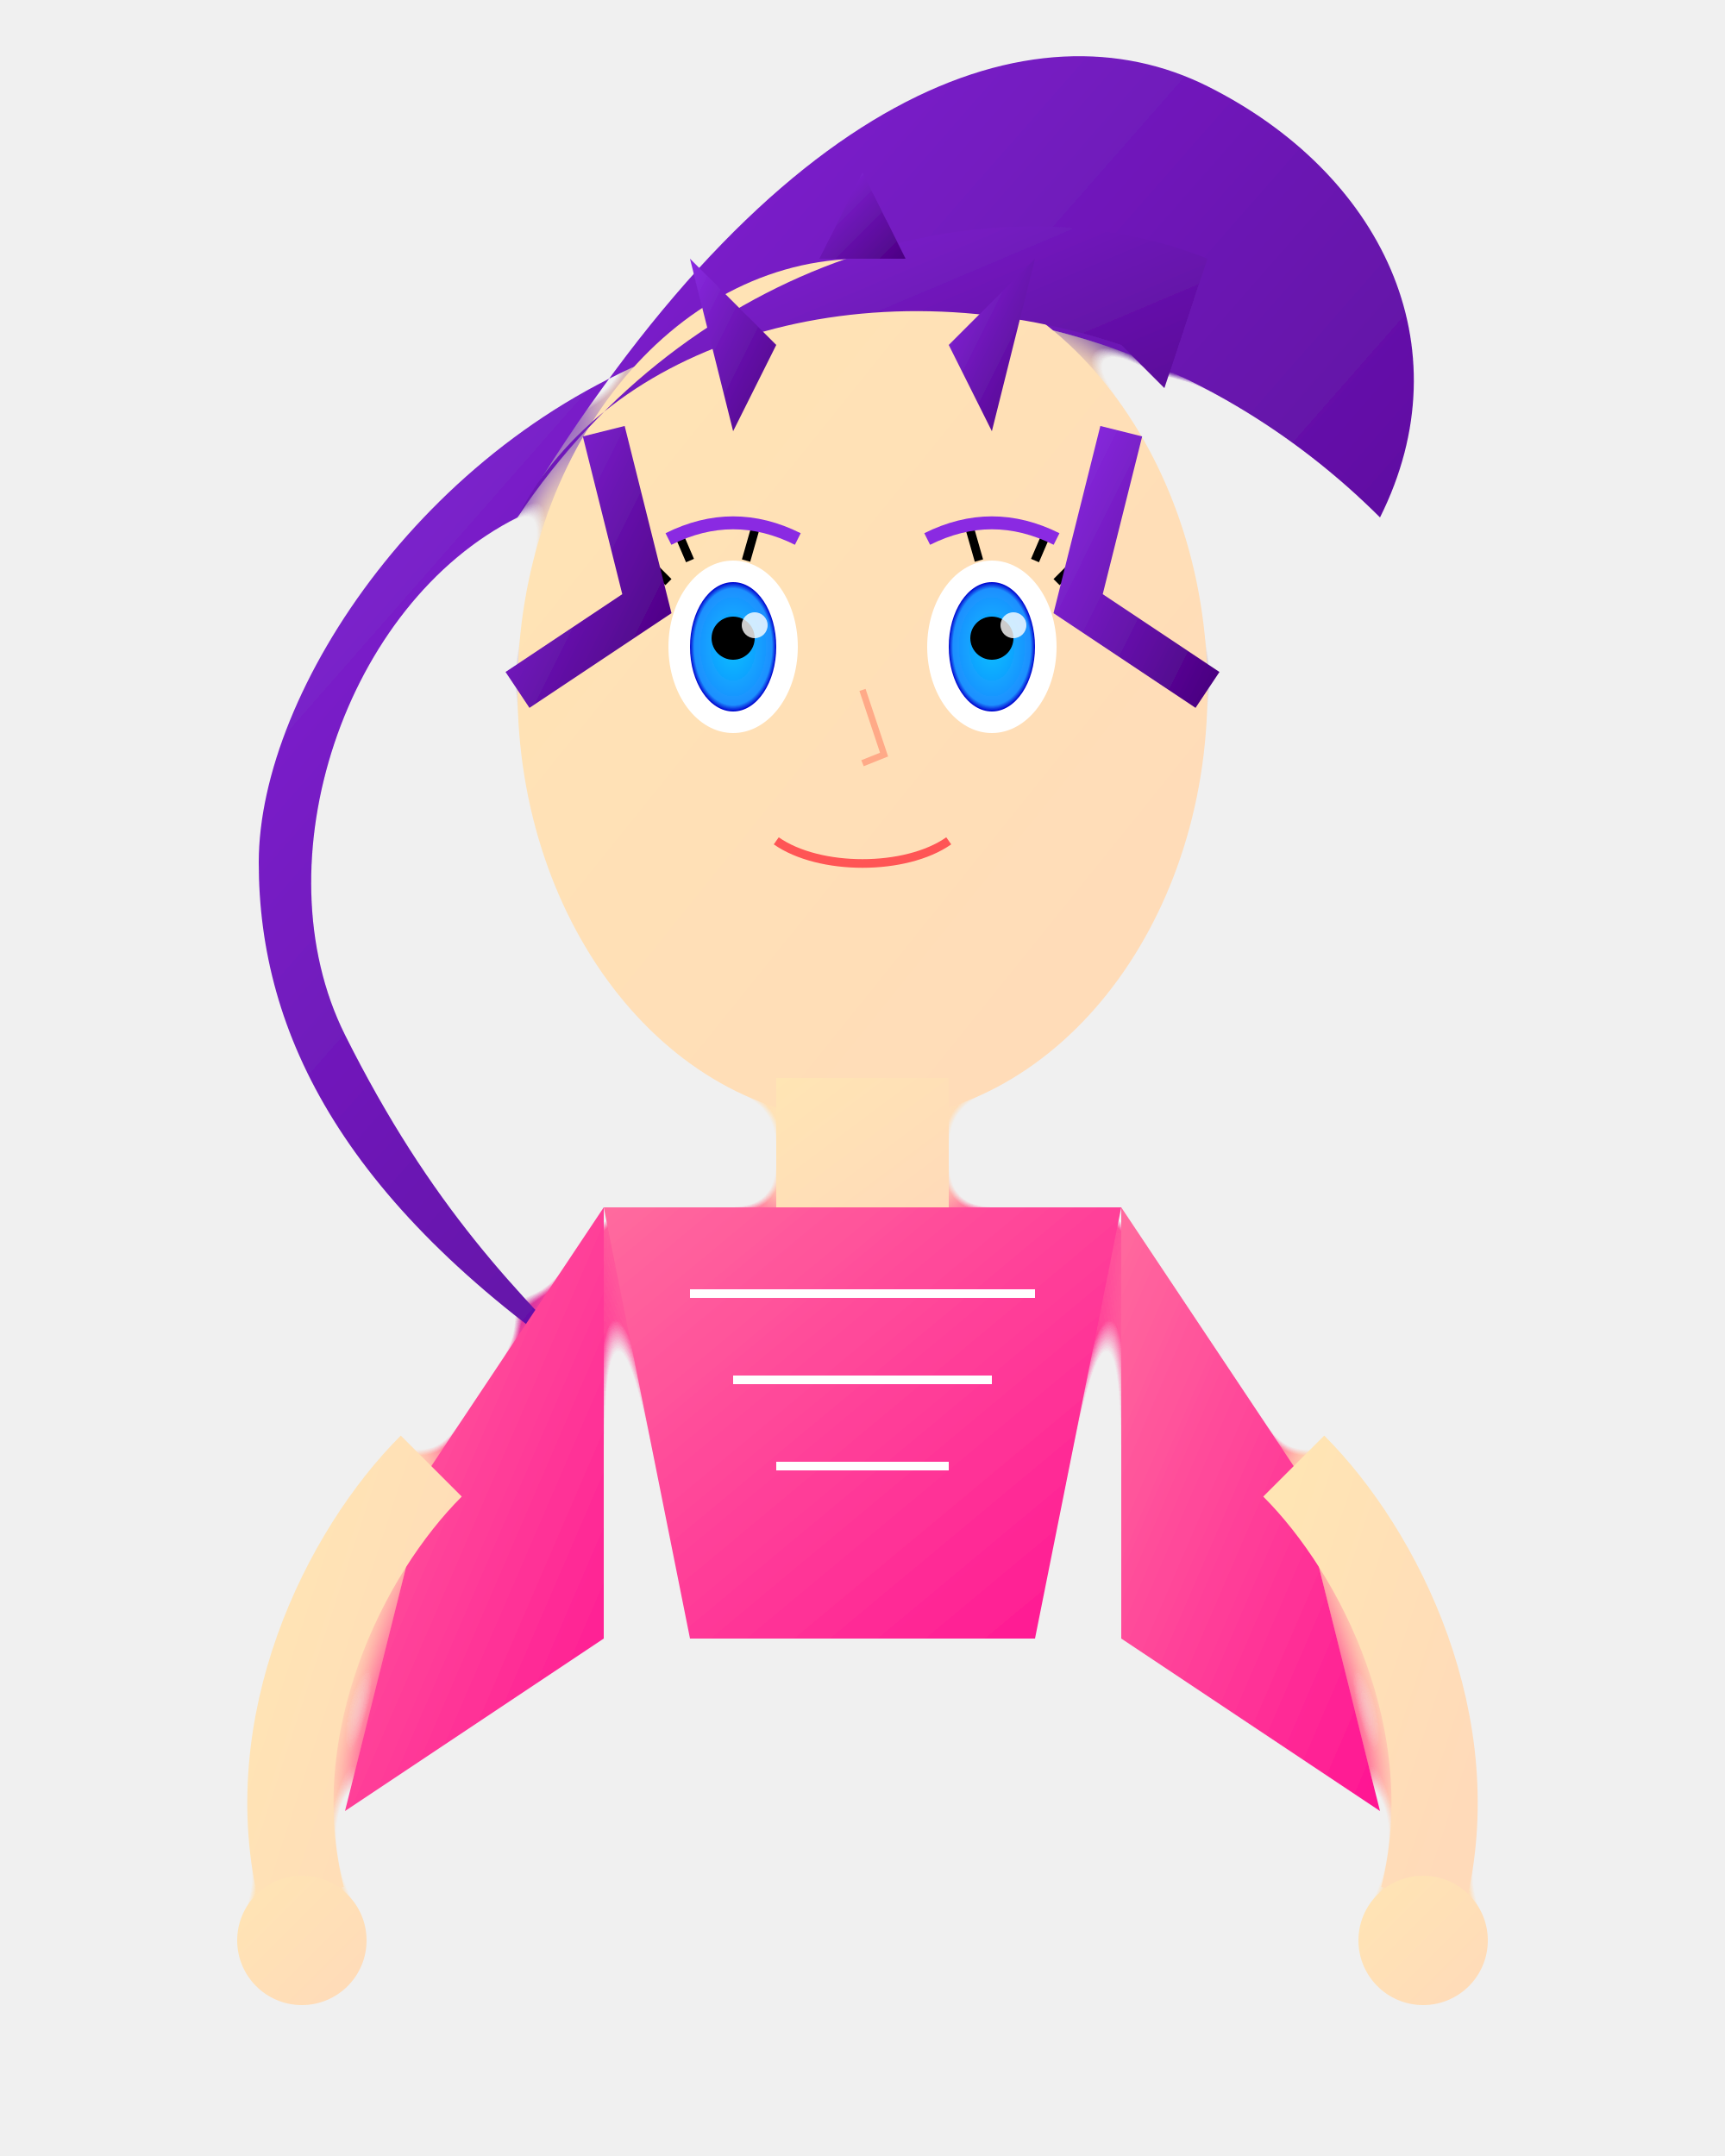
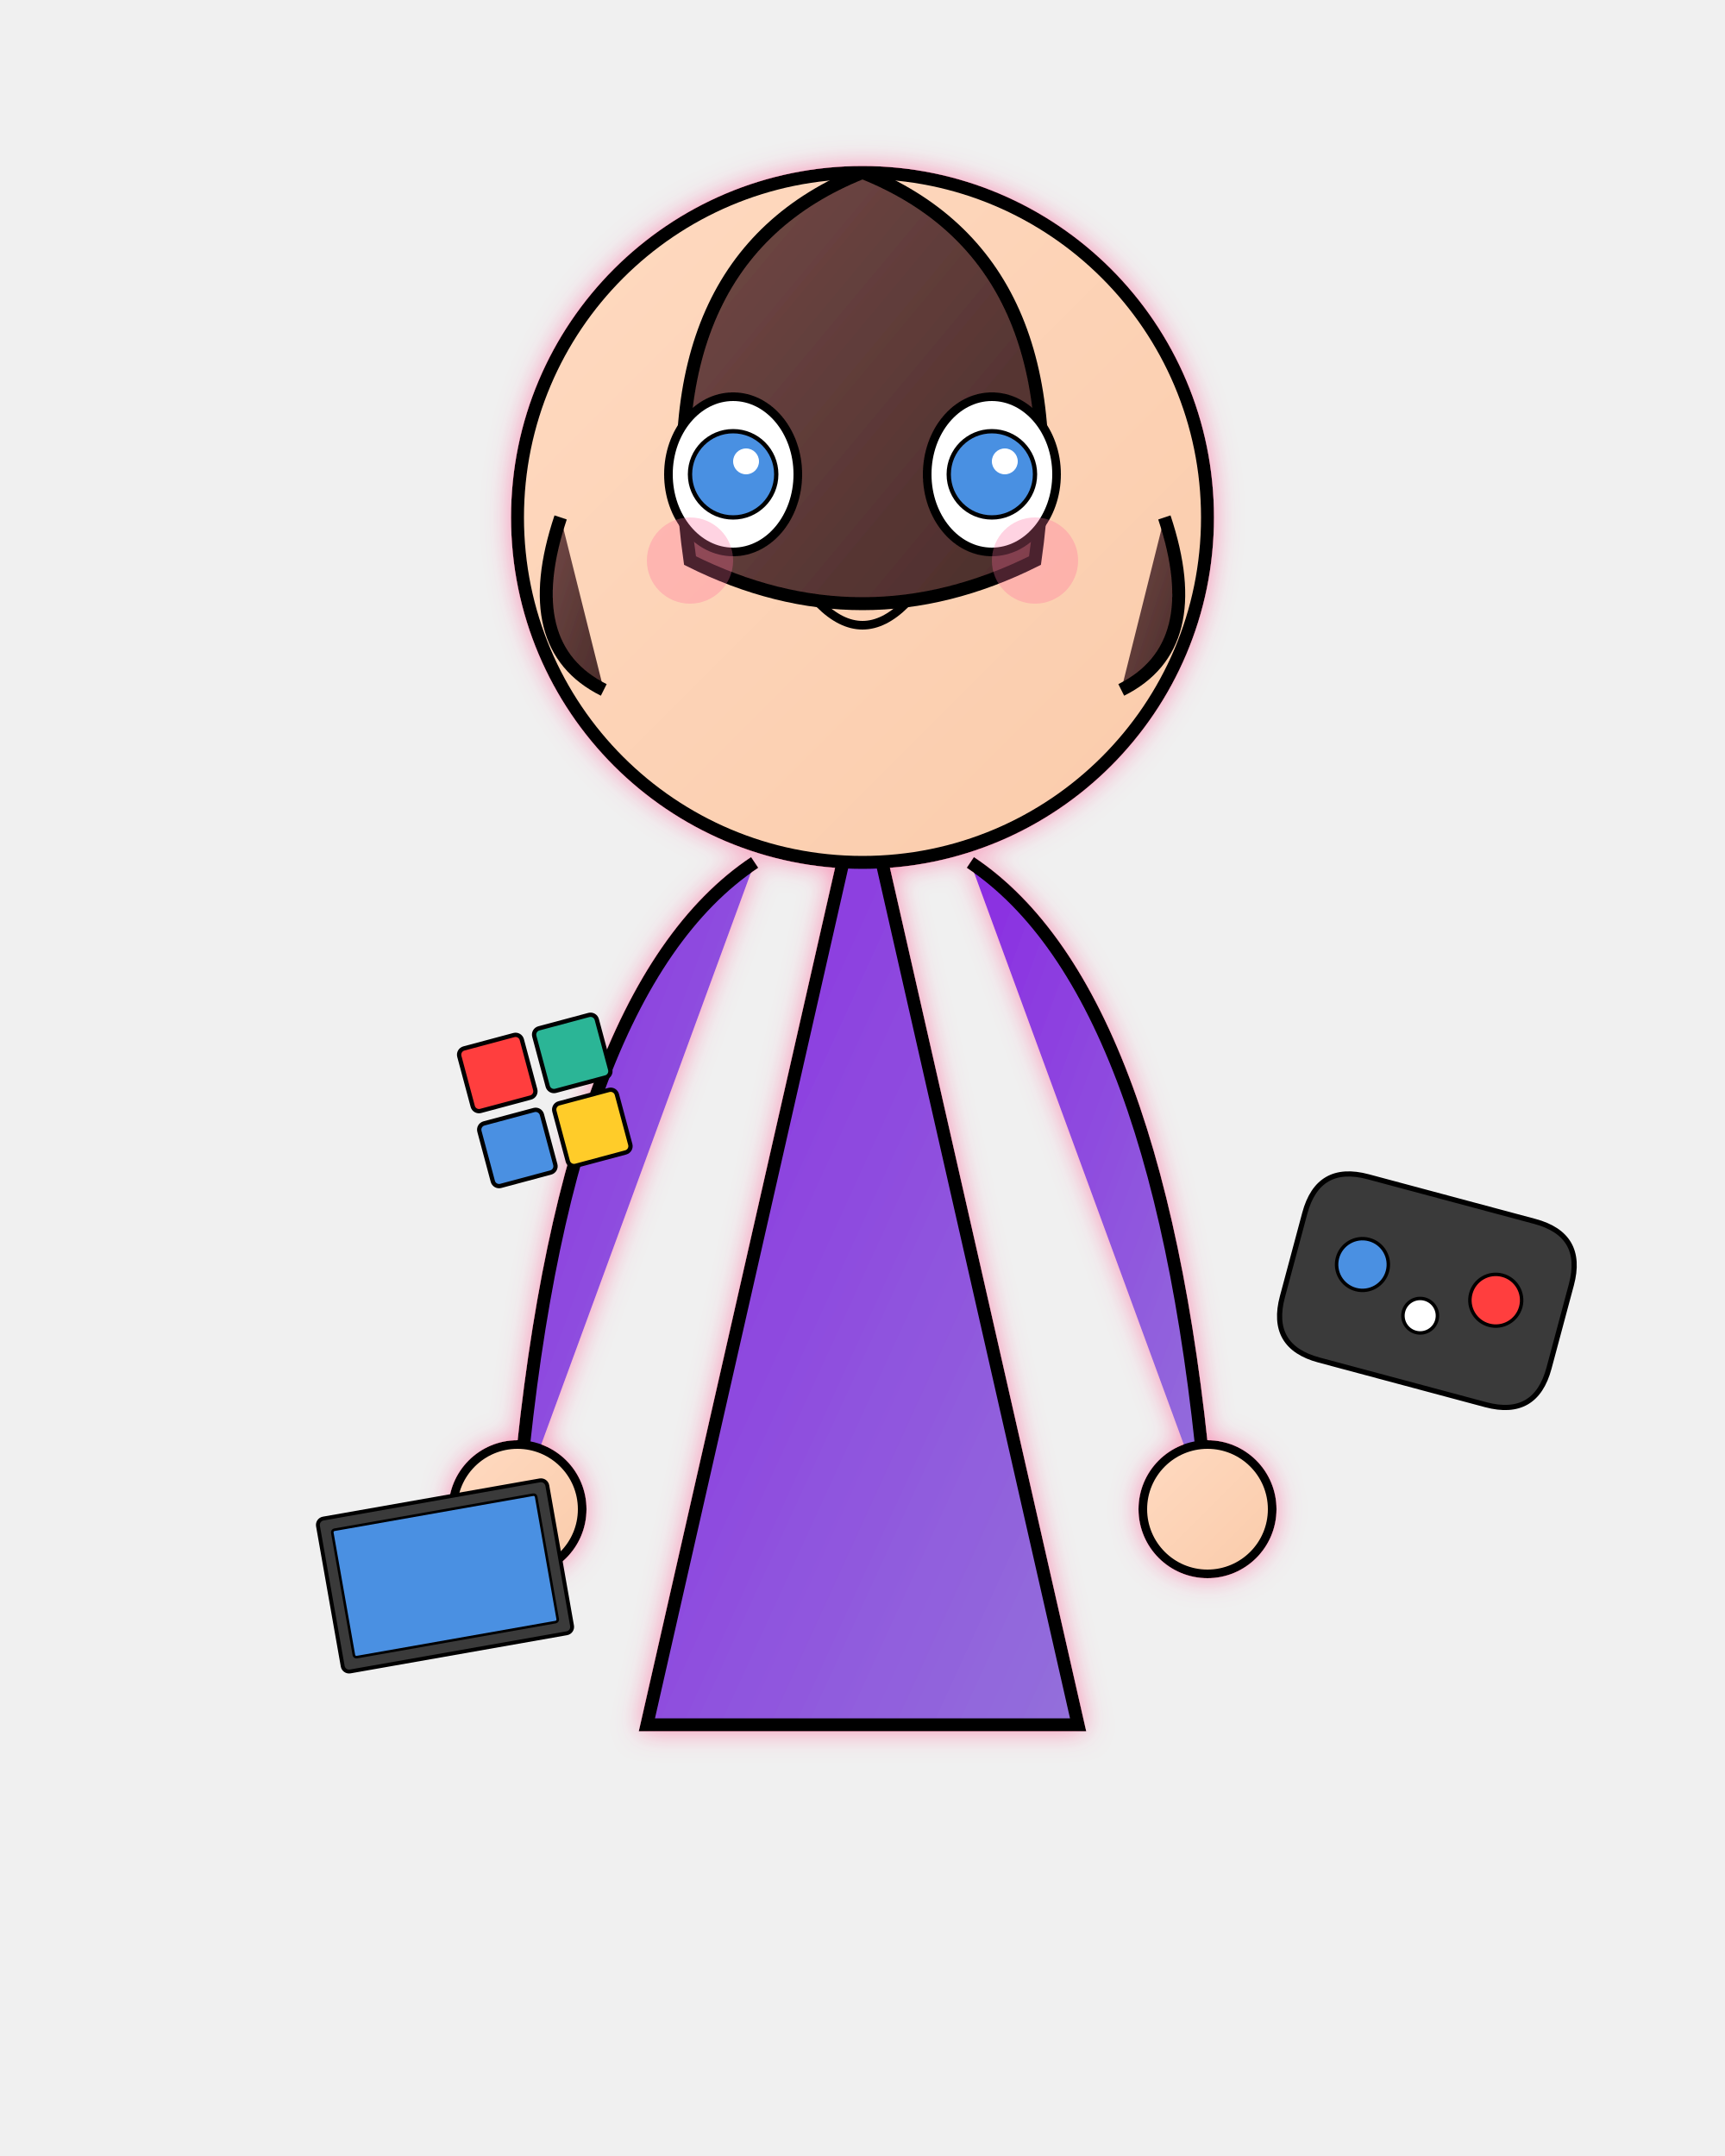
- <svg xmlns="http://www.w3.org/2000/svg" width="400" height="500" viewBox="0 0 400 500">
+ <svg xmlns="http://www.w3.org/2000/svg" width="400" height="500" viewBox="0 0 400 500" fill="none">
  <defs>
-     <linearGradient id="hair-gradient" x1="0%" y1="0%" x2="100%" y2="100%">
+     <filter id="glow" x="-20%" y="-20%" width="140%" height="140%">
+       <feGaussianBlur stdDeviation="3" result="blur" />
+       <feFlood flood-color="#ff6b9e" flood-opacity="0.7" result="color" />
+       <feComposite in="color" in2="blur" operator="in" result="shadowBlur" />
+       <feComposite in="SourceGraphic" in2="shadowBlur" operator="over" />
+     </filter>
+     <linearGradient id="hairGrad" x1="0" y1="0" x2="1" y2="1">
+       <stop offset="0%" stop-color="#734A47" />
+       <stop offset="100%" stop-color="#4A2C2A" />
+     </linearGradient>
+     <linearGradient id="skinGrad" x1="0" y1="0" x2="1" y2="1">
+       <stop offset="0%" stop-color="#FFDAC1" />
+       <stop offset="100%" stop-color="#FACBAA" />
+     </linearGradient>
+     <linearGradient id="outfitGrad" x1="0" y1="0" x2="1" y2="1">
      <stop offset="0%" stop-color="#8a2be2" />
-       <stop offset="100%" stop-color="#4B0082" />
+       <stop offset="100%" stop-color="#9370DB" />
    </linearGradient>
-     <linearGradient id="skin-gradient" x1="0%" y1="0%" x2="100%" y2="100%">
-       <stop offset="0%" stop-color="#FFE5B4" />
-       <stop offset="100%" stop-color="#FFDAB9" />
-     </linearGradient>
-     <radialGradient id="eye-gradient" cx="50%" cy="50%" r="50%" fx="50%" fy="50%">
-       <stop offset="0%" stop-color="#00BFFF" />
-       <stop offset="90%" stop-color="#1E90FF" />
-       <stop offset="100%" stop-color="#0000CD" />
-     </radialGradient>
-     <linearGradient id="clothing-gradient" x1="0%" y1="0%" x2="100%" y2="100%">
-       <stop offset="0%" stop-color="#FF6B9E" />
-       <stop offset="100%" stop-color="#FF1493" />
-     </linearGradient>
-     <filter id="character-glow" x="-20%" y="-20%" width="140%" height="140%">
-       <feGaussianBlur in="SourceGraphic" stdDeviation="5" result="blur" />
-       <feColorMatrix in="blur" mode="matrix" values="         1 0 0 0 0         0 1 0 0 0         0 0 1 0 0         0 0 0 10 -5" result="glow" />
-       <feComposite in="SourceGraphic" in2="glow" operator="over" />
-     </filter>
  </defs>
-   <g filter="url(#character-glow)">
-     <path d="M120,120 C80,140 60,200 80,240 C100,280 120,300 140,320 C80,280 60,240 60,200 C60,160 100,100 160,80 C220,60 280,80 320,120 C340,80 320,40 280,20 C240,0 180,20 120,120 Z" fill="url(#hair-gradient)" />
-     <ellipse cx="200" cy="160" rx="80" ry="100" fill="url(#skin-gradient)" />
-     <g>
-       <ellipse cx="170" cy="150" rx="15" ry="20" fill="white" />
-       <ellipse cx="170" cy="150" rx="10" ry="15" fill="url(#eye-gradient)" />
-       <circle cx="170" cy="148" r="5" fill="#000" />
-       <circle cx="175" cy="145" r="3" fill="white" opacity="0.8" />
-       <ellipse cx="230" cy="150" rx="15" ry="20" fill="white" />
-       <ellipse cx="230" cy="150" rx="10" ry="15" fill="url(#eye-gradient)" />
-       <circle cx="230" cy="148" r="5" fill="#000" />
-       <circle cx="235" cy="145" r="3" fill="white" opacity="0.8" />
-       <path d="M155,135 L150,130 M160,130 L157,123 M173,130 L175,123" stroke="#000" stroke-width="2" fill="none" />
-       <path d="M245,135 L250,130 M240,130 L243,123 M227,130 L225,123" stroke="#000" stroke-width="2" fill="none" />
-     </g>
-     <path d="M155,125 C165,120 175,120 185,125" stroke="#8a2be2" stroke-width="3" fill="none" />
-     <path d="M215,125 C225,120 235,120 245,125" stroke="#8a2be2" stroke-width="3" fill="none" />
-     <path d="M200,160 L205,175 L200,177" stroke="#FFAA88" stroke-width="1.5" fill="none" />
-     <path d="M180,195 C190,202 210,202 220,195" stroke="#FF5555" stroke-width="2" fill="none" />
-     <path d="M120,120 C140,80 200,60 260,80 L270,90 L280,60 C230,40 160,60 120,120 Z" fill="url(#hair-gradient)" />
-     <path d="M140,100 L150,140 L120,160" stroke="url(#hair-gradient)" stroke-width="10" fill="none" />
-     <path d="M260,100 L250,140 L280,160" stroke="url(#hair-gradient)" stroke-width="10" fill="none" />
-     <path d="M180,80 L160,60 L170,100 Z" fill="url(#hair-gradient)" />
-     <path d="M220,80 L240,60 L230,100 Z" fill="url(#hair-gradient)" />
-     <path d="M190,60 L200,40 L210,60 Z" fill="url(#hair-gradient)" />
-     <path d="M180,250 L180,280 L220,280 L220,250" fill="url(#skin-gradient)" />
-     <path d="M140,280 L160,380 L240,380 L260,280 Z" fill="url(#clothing-gradient)" />
-     <path d="M140,280 L100,340 L80,420 L140,380" fill="url(#clothing-gradient)" />
-     <path d="M260,280 L300,340 L320,420 L260,380" fill="url(#clothing-gradient)" />
-     <path d="M100,340 C80,360 60,400 70,440" stroke="url(#skin-gradient)" stroke-width="20" fill="none" />
-     <path d="M300,340 C320,360 340,400 330,440" stroke="url(#skin-gradient)" stroke-width="20" fill="none" />
-     <circle cx="70" cy="450" r="15" fill="url(#skin-gradient)" />
-     <circle cx="330" cy="450" r="15" fill="url(#skin-gradient)" />
-     <path d="M160,300 L240,300" stroke="white" stroke-width="2" fill="none" />
-     <path d="M170,320 L230,320" stroke="white" stroke-width="2" fill="none" />
-     <path d="M180,340 L220,340" stroke="white" stroke-width="2" fill="none" />
+   <g filter="url(#glow)">
+     <path d="M200 180 L150 400 L250 400 Z" fill="url(#outfitGrad)" stroke="#000" stroke-width="3" />
+     <circle cx="200" cy="120" r="80" fill="url(#skinGrad)" stroke="#000" stroke-width="3" />
+     <path d="M200 40 Q250 60 240 130 Q200 150 160 130 Q150 60 200 40" fill="url(#hairGrad)" stroke="#000" stroke-width="3" />
+     <path d="M130 120 Q120 150 140 160" fill="url(#hairGrad)" stroke="#000" stroke-width="3" />
+     <path d="M270 120 Q280 150 260 160" fill="url(#hairGrad)" stroke="#000" stroke-width="3" />
+     <ellipse cx="170" cy="110" rx="15" ry="18" fill="white" stroke="#000" stroke-width="2" />
+     <ellipse cx="230" cy="110" rx="15" ry="18" fill="white" stroke="#000" stroke-width="2" />
+     <circle cx="170" cy="110" r="10" fill="#4a90e2" stroke="#000" stroke-width="1" />
+     <circle cx="230" cy="110" r="10" fill="#4a90e2" stroke="#000" stroke-width="1" />
+     <circle cx="173" cy="107" r="3" fill="white" />
+     <circle cx="233" cy="107" r="3" fill="white" />
+     <path d="M190 140 Q200 150 210 140" stroke="#000" stroke-width="2" fill="none" />
+     <circle cx="160" cy="130" r="10" fill="#ff6b9e" opacity="0.3" />
+     <circle cx="240" cy="130" r="10" fill="#ff6b9e" opacity="0.3" />
+     <path d="M175 200 Q130 230 120 350" stroke="#000" stroke-width="3" fill="url(#outfitGrad)" />
+     <path d="M225 200 Q270 230 280 350" stroke="#000" stroke-width="3" fill="url(#outfitGrad)" />
+     <circle cx="120" cy="350" r="15" fill="url(#skinGrad)" stroke="#000" stroke-width="2" />
+     <circle cx="280" cy="350" r="15" fill="url(#skinGrad)" stroke="#000" stroke-width="2" />
+   </g>
+   <g transform="translate(100, 240) scale(0.5) rotate(-15)">
+     <rect x="10" y="10" width="30" height="30" rx="3" fill="#ff3e3e" stroke="#000" stroke-width="2" />
+     <rect x="46" y="10" width="30" height="30" rx="3" fill="#2bb596" stroke="#000" stroke-width="2" />
+     <rect x="10" y="46" width="30" height="30" rx="3" fill="#4a90e2" stroke="#000" stroke-width="2" />
+     <rect x="46" y="46" width="30" height="30" rx="3" fill="#ffcc29" stroke="#000" stroke-width="2" />
+   </g>
+   <g transform="translate(300, 260) scale(0.4) rotate(15)">
+     <path d="M20 50 Q20 20 50 20 L150 20 Q180 20 180 50 L180 100 Q180 130 150 130 L50 130 Q20 130 20 100 Z" fill="#3a3a3a" stroke="#000" stroke-width="3" />
+     <circle cx="60" cy="70" r="15" fill="#4a90e2" stroke="#000" stroke-width="2" />
+     <circle cx="140" cy="70" r="15" fill="#ff3e3e" stroke="#000" stroke-width="2" />
+     <circle cx="100" cy="90" r="10" fill="#fff" stroke="#000" stroke-width="2" />
+   </g>
+   <g transform="translate(70, 350) scale(0.3) rotate(-10)">
+     <rect x="10" y="10" width="180" height="120" rx="5" fill="#3a3a3a" stroke="#000" stroke-width="3" />
+     <rect x="20" y="20" width="160" height="100" rx="2" fill="#4a90e2" stroke="#000" stroke-width="2" />
  </g>
</svg>
